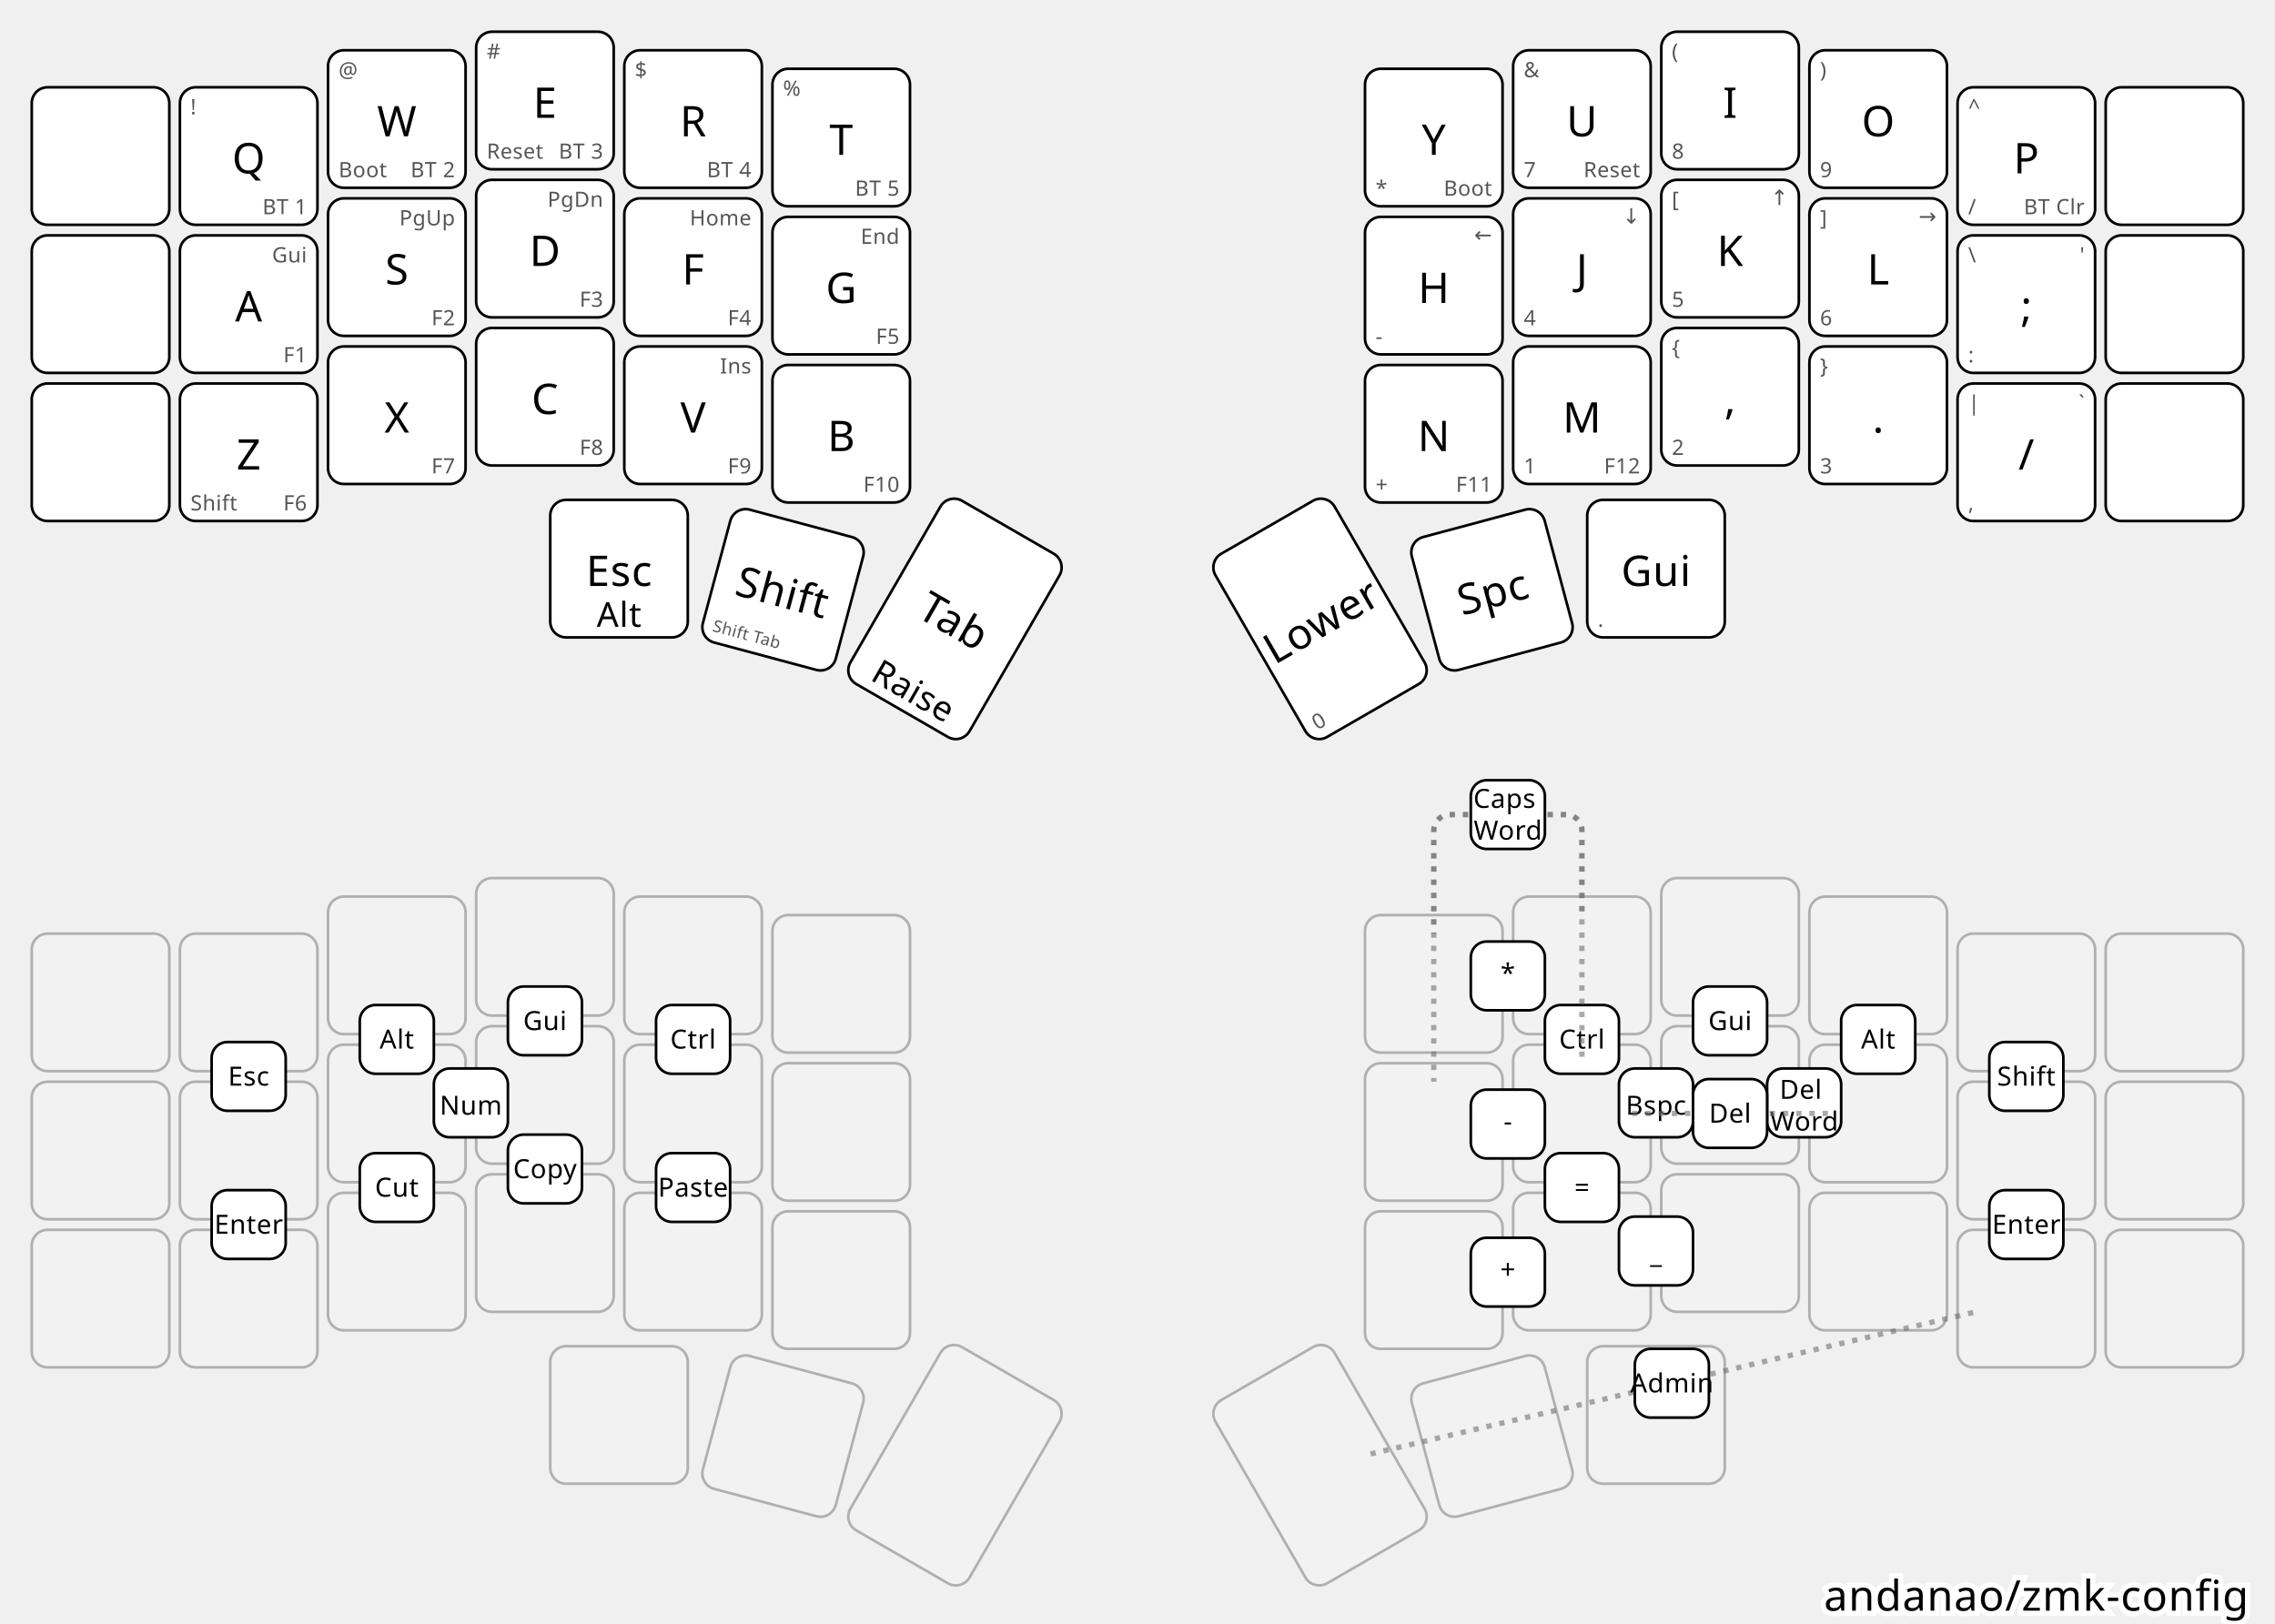
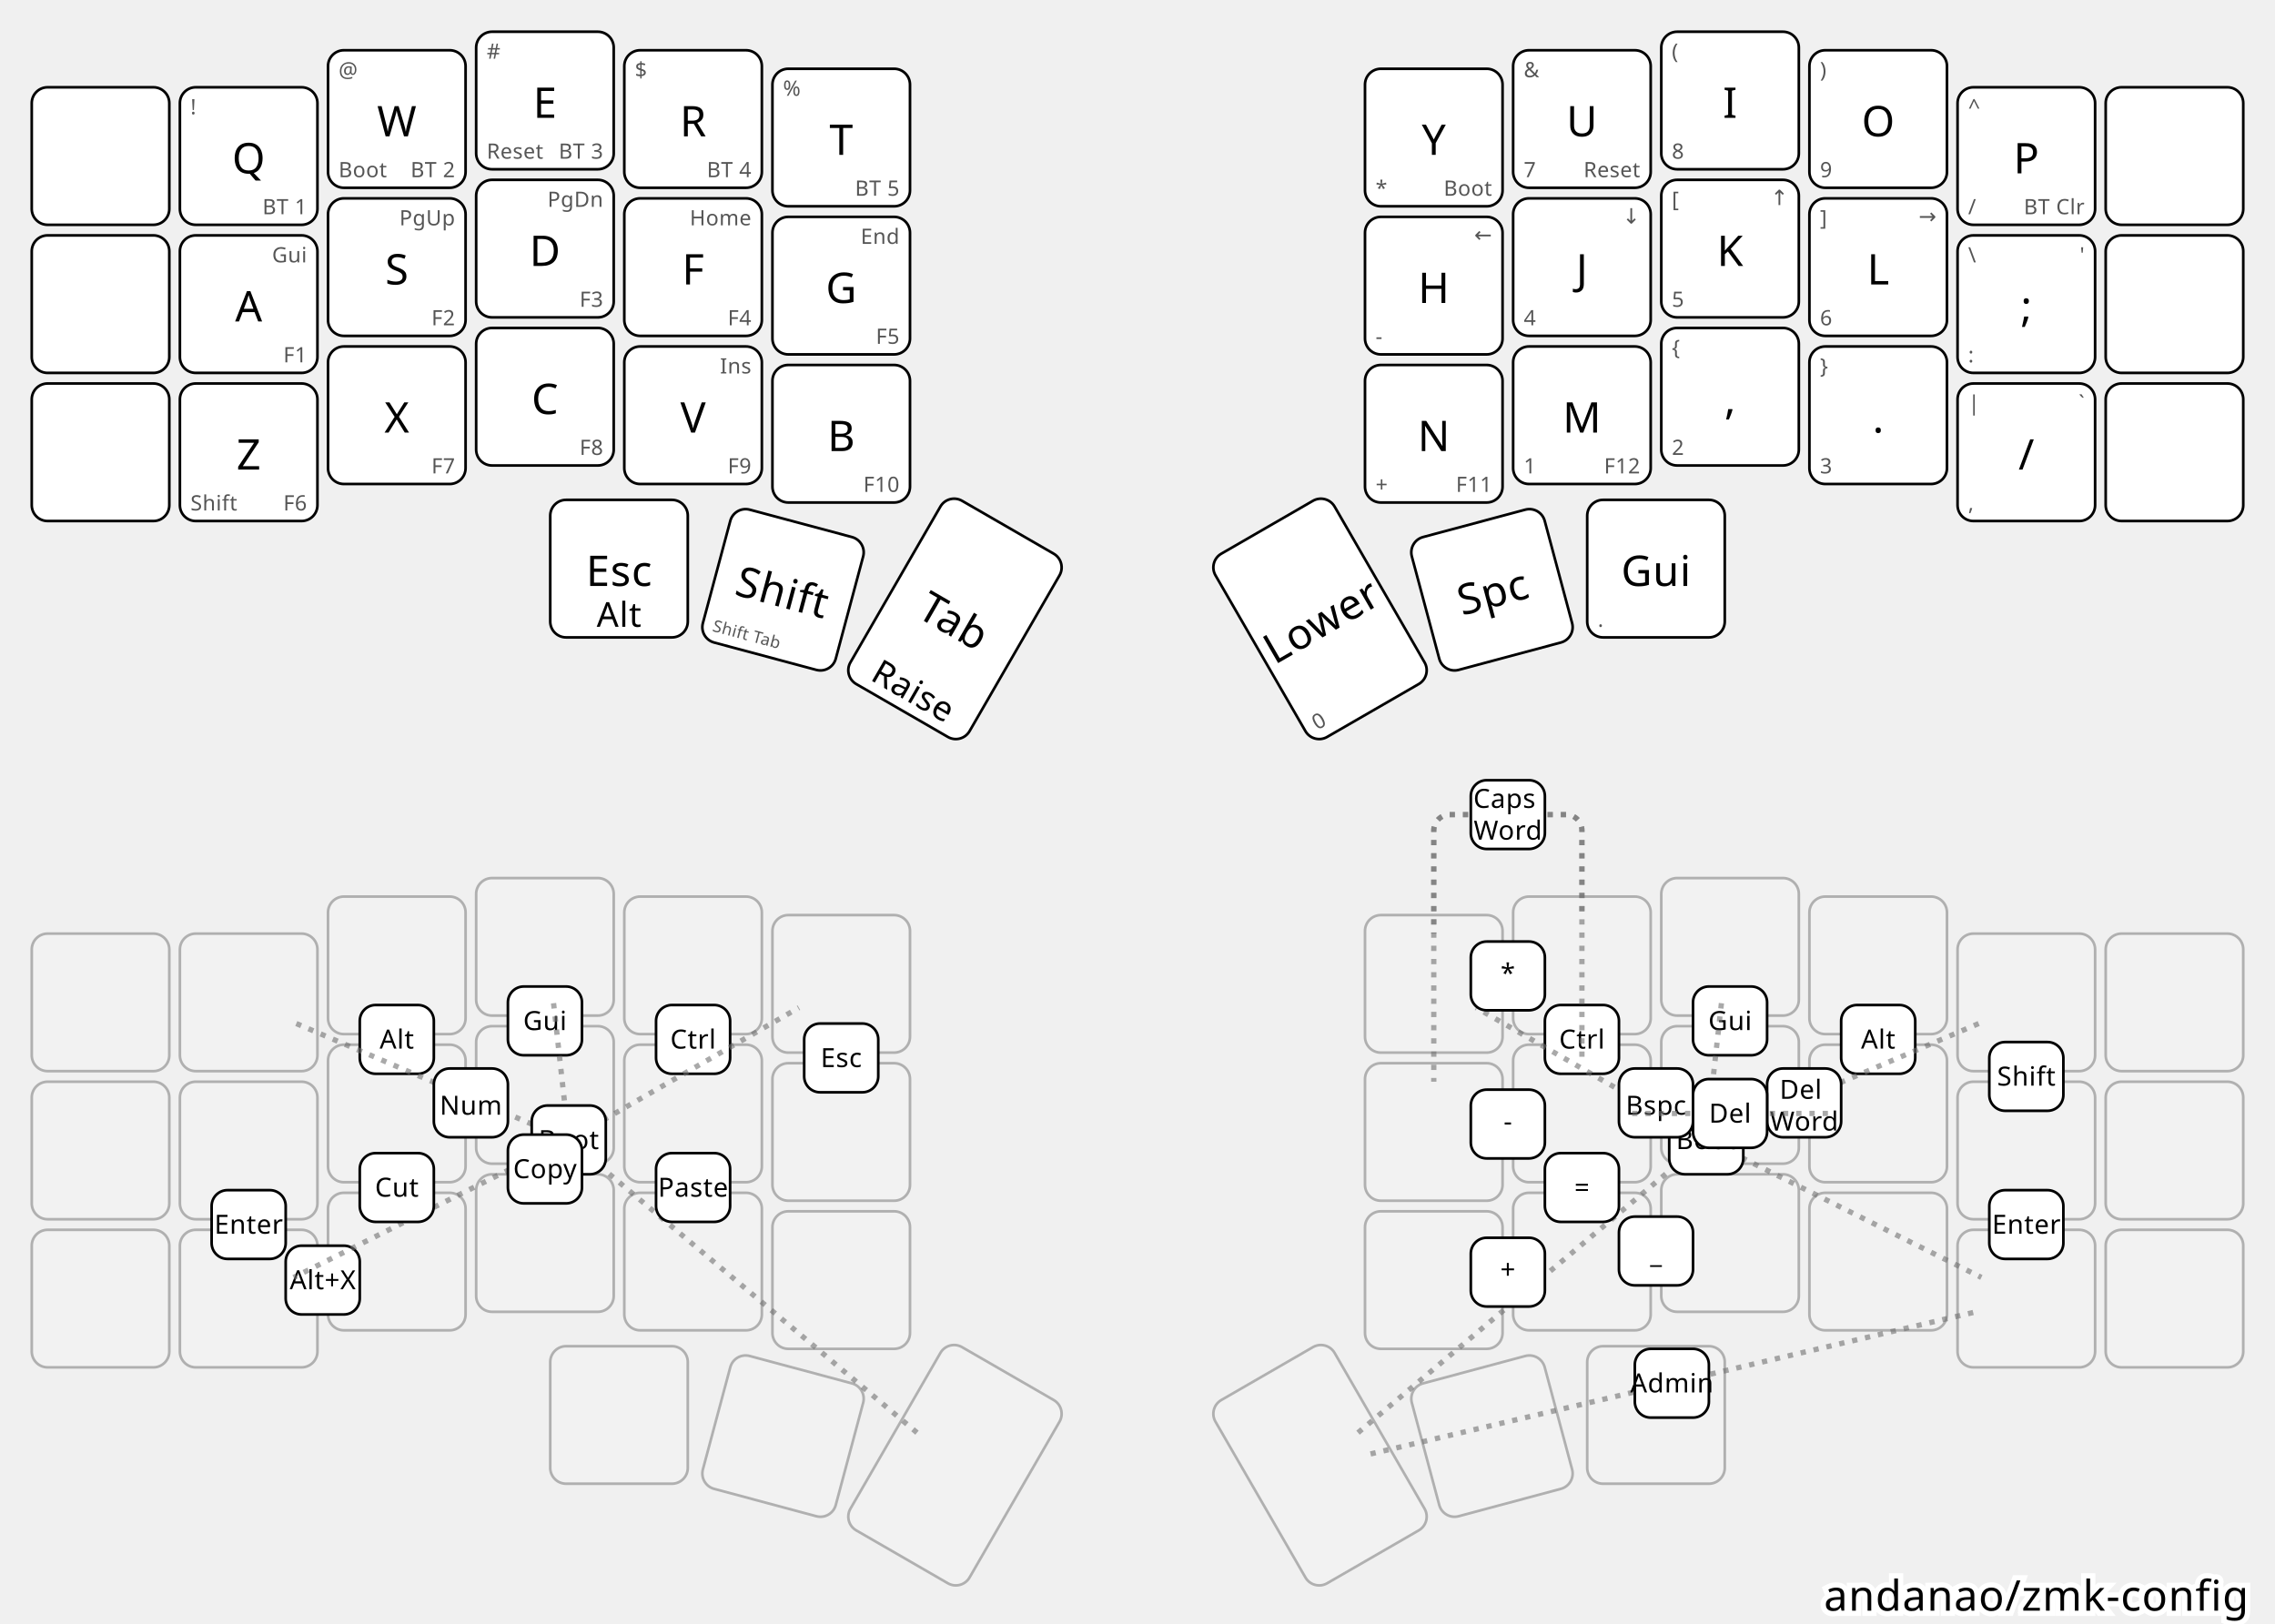
<svg xmlns="http://www.w3.org/2000/svg" xmlns:xlink="http://www.w3.org/1999/xlink" width="860" height="614" viewBox="0 0 860 614" class="keymap">
  <defs>/* start glyphs */
<svg id="mdi:play-pause">
      <svg id="mdi-play-pause" viewBox="0 0 24 24">
        <path d="M3,5V19L11,12M13,19H16V5H13M18,5V19H21V5" />
      </svg>
    </svg>
    <svg id="mdi:skip-backward">
      <svg id="mdi-skip-backward" viewBox="0 0 24 24">
        <path d="M20,5V19L13,12M6,5V19H4V5M13,5V19L6,12" />
      </svg>
    </svg>
    <svg id="mdi:skip-forward">
      <svg id="mdi-skip-forward" viewBox="0 0 24 24">
        <path d="M4,5V19L11,12M18,5V19H20V5M11,5V19L18,12" />
      </svg>
    </svg>
    <svg id="mdi:volume-high">
      <svg id="mdi-volume-high" viewBox="0 0 24 24">
        <path d="M14,3.23V5.29C16.89,6.15 19,8.83 19,12C19,15.17 16.89,17.84 14,18.7V20.77C18,19.86 21,16.28 21,12C21,7.72 18,4.14 14,3.23M16.5,12C16.5,10.23 15.5,8.71 14,7.97V16C15.5,15.29 16.5,13.76 16.5,12M3,9V15H7L12,20V4L7,9H3Z" />
      </svg>
    </svg>
    <svg id="mdi:volume-medium">
      <svg id="mdi-volume-medium" viewBox="0 0 24 24">
        <path d="M5,9V15H9L14,20V4L9,9M18.5,12C18.5,10.23 17.5,8.71 16,7.97V16C17.5,15.29 18.5,13.76 18.5,12Z" />
      </svg>
    </svg>
  </defs>/* end glyphs */
<style>/* Deliberately monochrome: black on white, with a white-on-black variant
   for browsers in dark mode.

   Colours are literal hex rather than CSS custom properties. librsvg --
   what Emacs and most non-browser SVG viewers render with -- does not
   implement var() and silently falls back to black, and it ignores @media,
   so it gets the light variant below. */

svg path { fill: inherit; }

svg.keymap {
    fill: #000;
    background-color: #fff;
    font-family: Calibri, system-ui, sans-serif;
    font-size: 16px;
    font-kerning: normal;
    text-rendering: optimizeLegibility;
}

/* Keys need an outline here. The palettes keymap-drawer ships rely on the
   key fill contrasting with a coloured page; white-on-white has none. */
rect.key, rect.combo, rect.combo-separate { fill: #fff; stroke: #000; stroke-width: 1; }
rect.held, rect.combo.held                { fill: #d0d0d0; }
.layer-Combos rect.key                    { fill: #f2f2f2; stroke: #b0b0b0; }
path.combo { stroke: #707070; stroke-width: 2; stroke-dasharray: 2, 3; opacity: 0.6; fill: none; }

text {
    text-anchor: middle;
    dominant-baseline: middle;
    letter-spacing: 0.02em;
}

text.tap     { font-weight: 500; }
text.hold    { font-weight: 400; font-size: 13px; }
text.shifted { font-weight: 400; font-size: 11px; }
text.combo, text.left, text.right { font-size: 10px; }
/* 8px rather than the 10px of other secondary legends: the overview puts
   two corner legends on the same key edge (e.g. Num's "Boot" beside
   Admin's "BT 2"), which overlaps at anything larger. */
text.tl, text.tr, text.bl, text.br { font-size: 8px; }

text.hold, text.bl, text.br    { text-anchor: middle; dominant-baseline: auto; }
text.shifted, text.tl, text.tr { text-anchor: middle; dominant-baseline: hanging; }
text.left, text.tl, text.bl    { text-anchor: start; }
text.right, text.tr, text.br   { text-anchor: end; }

text.layer-activator { text-decoration: underline; }
text.combo.hold, text.combo.shifted, text.combo.left, text.combo.right { font-size: 8px; }

/* Without colour the overview's corner legends are told apart by position
   alone: tl=Raise, tr=Lower, bl=Num, br=Admin. Grey keeps them from
   competing with the base-layer legend in the middle of the key. */
text.tl, text.tr, text.bl, text.br,
use.tl, use.tr, use.bl, use.br { fill: #555; }

text.label, text.footer { fill: #000; stroke: #fff; stroke-width: 4; paint-order: stroke; }
text.label  { font-weight: bold; text-anchor: start; }
text.footer { text-anchor: end; dominant-baseline: auto; }

.icon-tabler &gt; path                             { fill: inherit; stroke: inherit; stroke-width: 2; }
.icon-tabler &gt; path[stroke="none"][fill="none"] { visibility: hidden; }

/* Browsers only; librsvg ignores @media and keeps the light variant.
   Delete this block for light-only output. */
@media (prefers-color-scheme: dark) {
    svg.keymap { fill: #fff; background-color: #000; }
    rect.key, rect.combo, rect.combo-separate { fill: #000; stroke: #fff; }
    rect.held, rect.combo.held                { fill: #444; }
    .layer-Combos rect.key                    { fill: #1a1a1a; stroke: #666; }
    path.combo { stroke: #909090; }
    text.tl, text.tr, text.bl, text.br,
    use.tl, use.tr, use.bl, use.br { fill: #aaa; }
    text.label, text.footer { fill: #fff; stroke: #000; }
}
</style>
  <g transform="translate(10, 0)" class="layer-Base">
    <g transform="translate(0, 10)">
      <g transform="translate(28, 49)" class="key keypos-0">
        <rect rx="6" ry="6" x="-26" y="-26" width="52" height="52" class="key" />
      </g>
      <g transform="translate(84, 49)" class="key keypos-1">
        <rect rx="6" ry="6" x="-26" y="-26" width="52" height="52" class="key" />
        <text x="0" y="1" class="key tap">Q</text>
        <text x="-22" y="-22" class="key tl">!</text>
        <text x="22" y="22" class="key br">BT 1</text>
      </g>
      <g transform="translate(140, 35)" class="key keypos-2">
        <rect rx="6" ry="6" x="-26" y="-26" width="52" height="52" class="key" />
        <text x="0" y="1" class="key tap">W</text>
        <text x="-22" y="-22" class="key tl">@</text>
        <text x="-22" y="22" class="key bl">Boot</text>
        <text x="22" y="22" class="key br">BT 2</text>
      </g>
      <g transform="translate(196, 28)" class="key keypos-3">
        <rect rx="6" ry="6" x="-26" y="-26" width="52" height="52" class="key" />
        <text x="0" y="1" class="key tap">E</text>
        <text x="-22" y="-22" class="key tl">#</text>
        <text x="-22" y="22" class="key bl">Reset</text>
        <text x="22" y="22" class="key br">BT 3</text>
      </g>
      <g transform="translate(252, 35)" class="key keypos-4">
        <rect rx="6" ry="6" x="-26" y="-26" width="52" height="52" class="key" />
        <text x="0" y="1" class="key tap">R</text>
        <text x="-22" y="-22" class="key tl">$</text>
        <text x="22" y="22" class="key br">BT 4</text>
      </g>
      <g transform="translate(308, 42)" class="key keypos-5">
        <rect rx="6" ry="6" x="-26" y="-26" width="52" height="52" class="key" />
        <text x="0" y="1" class="key tap">T</text>
        <text x="-22" y="-22" class="key tl">%</text>
        <text x="22" y="22" class="key br">BT 5</text>
      </g>
      <g transform="translate(532, 42)" class="key keypos-6">
        <rect rx="6" ry="6" x="-26" y="-26" width="52" height="52" class="key" />
        <text x="0" y="1" class="key tap">Y</text>
        <text x="-22" y="22" class="key bl">*</text>
        <text x="22" y="22" class="key br">Boot</text>
      </g>
      <g transform="translate(588, 35)" class="key keypos-7">
        <rect rx="6" ry="6" x="-26" y="-26" width="52" height="52" class="key" />
        <text x="0" y="1" class="key tap">U</text>
        <text x="-22" y="-22" class="key tl">&amp;</text>
        <text x="-22" y="22" class="key bl">7</text>
        <text x="22" y="22" class="key br">Reset</text>
      </g>
      <g transform="translate(644, 28)" class="key keypos-8">
        <rect rx="6" ry="6" x="-26" y="-26" width="52" height="52" class="key" />
        <text x="0" y="1" class="key tap">I</text>
        <text x="-22" y="-22" class="key tl">(</text>
        <text x="-22" y="22" class="key bl">8</text>
      </g>
      <g transform="translate(700, 35)" class="key keypos-9">
        <rect rx="6" ry="6" x="-26" y="-26" width="52" height="52" class="key" />
        <text x="0" y="1" class="key tap">O</text>
        <text x="-22" y="-22" class="key tl">)</text>
        <text x="-22" y="22" class="key bl">9</text>
      </g>
      <g transform="translate(756, 49)" class="key keypos-10">
        <rect rx="6" ry="6" x="-26" y="-26" width="52" height="52" class="key" />
        <text x="0" y="1" class="key tap">P</text>
        <text x="-22" y="-22" class="key tl">^</text>
        <text x="-22" y="22" class="key bl">/</text>
        <text x="22" y="22" class="key br">BT Clr</text>
      </g>
      <g transform="translate(812, 49)" class="key keypos-11">
        <rect rx="6" ry="6" x="-26" y="-26" width="52" height="52" class="key" />
      </g>
      <g transform="translate(28, 105)" class="key keypos-12">
        <rect rx="6" ry="6" x="-26" y="-26" width="52" height="52" class="key" />
      </g>
      <g transform="translate(84, 105)" class="key keypos-13">
        <rect rx="6" ry="6" x="-26" y="-26" width="52" height="52" class="key" />
        <text x="0" y="1" class="key tap">A</text>
        <text x="22" y="-22" class="key tr">Gui</text>
        <text x="22" y="22" class="key br">F1</text>
      </g>
      <g transform="translate(140, 91)" class="key keypos-14">
        <rect rx="6" ry="6" x="-26" y="-26" width="52" height="52" class="key" />
        <text x="0" y="1" class="key tap">S</text>
        <text x="22" y="-22" class="key tr">PgUp</text>
        <text x="22" y="22" class="key br">F2</text>
      </g>
      <g transform="translate(196, 84)" class="key keypos-15">
        <rect rx="6" ry="6" x="-26" y="-26" width="52" height="52" class="key" />
        <text x="0" y="1" class="key tap">D</text>
        <text x="22" y="-22" class="key tr">PgDn</text>
        <text x="22" y="22" class="key br">F3</text>
      </g>
      <g transform="translate(252, 91)" class="key keypos-16">
        <rect rx="6" ry="6" x="-26" y="-26" width="52" height="52" class="key" />
        <text x="0" y="1" class="key tap">F</text>
        <text x="22" y="-22" class="key tr">Home</text>
        <text x="22" y="22" class="key br">F4</text>
      </g>
      <g transform="translate(308, 98)" class="key keypos-17">
        <rect rx="6" ry="6" x="-26" y="-26" width="52" height="52" class="key" />
        <text x="0" y="1" class="key tap">G</text>
        <text x="22" y="-22" class="key tr">End</text>
        <text x="22" y="22" class="key br">F5</text>
      </g>
      <g transform="translate(532, 98)" class="key keypos-18">
        <rect rx="6" ry="6" x="-26" y="-26" width="52" height="52" class="key" />
        <text x="0" y="1" class="key tap">H</text>
        <text x="22" y="-22" class="key tr">←</text>
        <text x="-22" y="22" class="key bl">-</text>
        <use href="#mdi:skip-backward" xlink:href="#mdi:skip-backward" x="12" y="12" height="10" width="10.0" class="key br glyph mdi:skip-backward" />
      </g>
      <g transform="translate(588, 91)" class="key keypos-19">
        <rect rx="6" ry="6" x="-26" y="-26" width="52" height="52" class="key" />
        <text x="0" y="1" class="key tap">J</text>
        <text x="22" y="-22" class="key tr">↓</text>
        <text x="-22" y="22" class="key bl">4</text>
        <use href="#mdi:volume-medium" xlink:href="#mdi:volume-medium" x="12" y="12" height="10" width="10.0" class="key br glyph mdi:volume-medium" />
      </g>
      <g transform="translate(644, 84)" class="key keypos-20">
        <rect rx="6" ry="6" x="-26" y="-26" width="52" height="52" class="key" />
        <text x="0" y="1" class="key tap">K</text>
        <text x="-22" y="-22" class="key tl">[</text>
        <text x="22" y="-22" class="key tr">↑</text>
        <text x="-22" y="22" class="key bl">5</text>
        <use href="#mdi:volume-high" xlink:href="#mdi:volume-high" x="12" y="12" height="10" width="10.0" class="key br glyph mdi:volume-high" />
      </g>
      <g transform="translate(700, 91)" class="key keypos-21">
        <rect rx="6" ry="6" x="-26" y="-26" width="52" height="52" class="key" />
        <text x="0" y="1" class="key tap">L</text>
        <text x="-22" y="-22" class="key tl">]</text>
        <text x="22" y="-22" class="key tr">→</text>
        <text x="-22" y="22" class="key bl">6</text>
        <use href="#mdi:skip-forward" xlink:href="#mdi:skip-forward" x="12" y="12" height="10" width="10.0" class="key br glyph mdi:skip-forward" />
      </g>
      <g transform="translate(756, 105)" class="key keypos-22">
        <rect rx="6" ry="6" x="-26" y="-26" width="52" height="52" class="key" />
        <text x="0" y="1" class="key tap">;</text>
        <text x="-22" y="-22" class="key tl">\</text>
        <text x="22" y="-22" class="key tr">'</text>
        <text x="-22" y="22" class="key bl">:</text>
      </g>
      <g transform="translate(812, 105)" class="key keypos-23">
        <rect rx="6" ry="6" x="-26" y="-26" width="52" height="52" class="key" />
      </g>
      <g transform="translate(28, 161)" class="key keypos-24">
        <rect rx="6" ry="6" x="-26" y="-26" width="52" height="52" class="key" />
      </g>
      <g transform="translate(84, 161)" class="key keypos-25">
        <rect rx="6" ry="6" x="-26" y="-26" width="52" height="52" class="key" />
        <text x="0" y="1" class="key tap">Z</text>
        <text x="-22" y="22" class="key bl">Shift</text>
        <text x="22" y="22" class="key br">F6</text>
      </g>
      <g transform="translate(140, 147)" class="key keypos-26">
        <rect rx="6" ry="6" x="-26" y="-26" width="52" height="52" class="key" />
        <text x="0" y="1" class="key tap">X</text>
        <text x="22" y="22" class="key br">F7</text>
      </g>
      <g transform="translate(196, 140)" class="key keypos-27">
        <rect rx="6" ry="6" x="-26" y="-26" width="52" height="52" class="key" />
        <text x="0" y="1" class="key tap">C</text>
        <text x="22" y="22" class="key br">F8</text>
      </g>
      <g transform="translate(252, 147)" class="key keypos-28">
        <rect rx="6" ry="6" x="-26" y="-26" width="52" height="52" class="key" />
        <text x="0" y="1" class="key tap">V</text>
        <text x="22" y="-22" class="key tr">Ins</text>
        <text x="22" y="22" class="key br">F9</text>
      </g>
      <g transform="translate(308, 154)" class="key keypos-29">
        <rect rx="6" ry="6" x="-26" y="-26" width="52" height="52" class="key" />
        <text x="0" y="1" class="key tap">B</text>
        <text x="22" y="22" class="key br">F10</text>
      </g>
      <g transform="translate(532, 154)" class="key keypos-30">
        <rect rx="6" ry="6" x="-26" y="-26" width="52" height="52" class="key" />
        <text x="0" y="1" class="key tap">N</text>
        <text x="-22" y="22" class="key bl">+</text>
        <text x="22" y="22" class="key br">F11</text>
      </g>
      <g transform="translate(588, 147)" class="key keypos-31">
        <rect rx="6" ry="6" x="-26" y="-26" width="52" height="52" class="key" />
        <text x="0" y="1" class="key tap">M</text>
        <text x="-22" y="22" class="key bl">1</text>
        <text x="22" y="22" class="key br">F12</text>
      </g>
      <g transform="translate(644, 140)" class="key keypos-32">
        <rect rx="6" ry="6" x="-26" y="-26" width="52" height="52" class="key" />
        <text x="0" y="1" class="key tap">,</text>
        <text x="-22" y="-22" class="key tl">{</text>
        <text x="-22" y="22" class="key bl">2</text>
      </g>
      <g transform="translate(700, 147)" class="key keypos-33">
        <rect rx="6" ry="6" x="-26" y="-26" width="52" height="52" class="key" />
        <text x="0" y="1" class="key tap">.</text>
        <text x="-22" y="-22" class="key tl">}</text>
        <text x="-22" y="22" class="key bl">3</text>
      </g>
      <g transform="translate(756, 161)" class="key keypos-34">
        <rect rx="6" ry="6" x="-26" y="-26" width="52" height="52" class="key" />
        <text x="0" y="1" class="key tap">/</text>
        <text x="-22" y="-22" class="key tl">|</text>
        <text x="22" y="-22" class="key tr">`</text>
        <text x="-22" y="22" class="key bl">,</text>
      </g>
      <g transform="translate(812, 161)" class="key keypos-35">
        <rect rx="6" ry="6" x="-26" y="-26" width="52" height="52" class="key" />
      </g>
      <g transform="translate(224, 205)" class="key keypos-36">
        <rect rx="6" ry="6" x="-26" y="-26" width="52" height="52" class="key" />
        <text x="0" y="1" class="key tap">Esc</text>
        <text x="0" y="22" class="key hold">Alt</text>
      </g>
      <g transform="translate(286, 213) rotate(15.0)" class="key keypos-37">
        <rect rx="6" ry="6" x="-26" y="-26" width="52" height="52" class="key" />
        <text x="0" y="1" class="key tap">Shift</text>
        <text x="-22" y="22" class="key bl">
          <tspan style="font-size: 78%">Shift Tab</tspan>
        </text>
      </g>
      <g transform="translate(351, 224) rotate(30.0)" class="key keypos-38">
        <rect rx="6" ry="6" x="-26" y="-40" width="52" height="80" class="key" />
        <text x="0" y="1" class="key tap">Tab</text>
        <text x="0" y="36" class="key hold">Raise</text>
      </g>
      <g transform="translate(489, 224) rotate(-30.0)" class="key keypos-39">
        <rect rx="6" ry="6" x="-26" y="-40" width="52" height="80" class="key" />
        <text x="0" y="1" class="key tap">Lower</text>
        <text x="-22" y="36" class="key bl">0</text>
      </g>
      <g transform="translate(554, 213) rotate(-15.0)" class="key keypos-40">
        <rect rx="6" ry="6" x="-26" y="-26" width="52" height="52" class="key" />
        <text x="0" y="1" class="key tap">Spc</text>
        <use href="#mdi:play-pause" xlink:href="#mdi:play-pause" x="12" y="12" height="10" width="10.0" class="key br glyph mdi:play-pause" />
      </g>
      <g transform="translate(616, 205)" class="key keypos-41">
        <rect rx="6" ry="6" x="-26" y="-26" width="52" height="52" class="key" />
        <text x="0" y="1" class="key tap">Gui</text>
        <text x="-22" y="22" class="key bl">.</text>
      </g>
    </g>
  </g>
  <g transform="translate(10, 285)" class="layer-Combos">
    <g transform="translate(0, 45)">
      <g transform="translate(28, 49)" class="key keypos-0">
        <rect rx="6" ry="6" x="-26" y="-26" width="52" height="52" class="key" />
      </g>
      <g transform="translate(84, 49)" class="key keypos-1">
        <rect rx="6" ry="6" x="-26" y="-26" width="52" height="52" class="key" />
      </g>
      <g transform="translate(140, 35)" class="key keypos-2">
        <rect rx="6" ry="6" x="-26" y="-26" width="52" height="52" class="key" />
      </g>
      <g transform="translate(196, 28)" class="key keypos-3">
        <rect rx="6" ry="6" x="-26" y="-26" width="52" height="52" class="key" />
      </g>
      <g transform="translate(252, 35)" class="key keypos-4">
        <rect rx="6" ry="6" x="-26" y="-26" width="52" height="52" class="key" />
      </g>
      <g transform="translate(308, 42)" class="key keypos-5">
        <rect rx="6" ry="6" x="-26" y="-26" width="52" height="52" class="key" />
      </g>
      <g transform="translate(532, 42)" class="key keypos-6">
        <rect rx="6" ry="6" x="-26" y="-26" width="52" height="52" class="key" />
      </g>
      <g transform="translate(588, 35)" class="key keypos-7">
        <rect rx="6" ry="6" x="-26" y="-26" width="52" height="52" class="key" />
      </g>
      <g transform="translate(644, 28)" class="key keypos-8">
        <rect rx="6" ry="6" x="-26" y="-26" width="52" height="52" class="key" />
      </g>
      <g transform="translate(700, 35)" class="key keypos-9">
        <rect rx="6" ry="6" x="-26" y="-26" width="52" height="52" class="key" />
      </g>
      <g transform="translate(756, 49)" class="key keypos-10">
        <rect rx="6" ry="6" x="-26" y="-26" width="52" height="52" class="key" />
      </g>
      <g transform="translate(812, 49)" class="key keypos-11">
        <rect rx="6" ry="6" x="-26" y="-26" width="52" height="52" class="key" />
      </g>
      <g transform="translate(28, 105)" class="key keypos-12">
        <rect rx="6" ry="6" x="-26" y="-26" width="52" height="52" class="key" />
      </g>
      <g transform="translate(84, 105)" class="key keypos-13">
        <rect rx="6" ry="6" x="-26" y="-26" width="52" height="52" class="key" />
      </g>
      <g transform="translate(140, 91)" class="key keypos-14">
        <rect rx="6" ry="6" x="-26" y="-26" width="52" height="52" class="key" />
      </g>
      <g transform="translate(196, 84)" class="key keypos-15">
        <rect rx="6" ry="6" x="-26" y="-26" width="52" height="52" class="key" />
      </g>
      <g transform="translate(252, 91)" class="key keypos-16">
        <rect rx="6" ry="6" x="-26" y="-26" width="52" height="52" class="key" />
      </g>
      <g transform="translate(308, 98)" class="key keypos-17">
        <rect rx="6" ry="6" x="-26" y="-26" width="52" height="52" class="key" />
      </g>
      <g transform="translate(532, 98)" class="key keypos-18">
        <rect rx="6" ry="6" x="-26" y="-26" width="52" height="52" class="key" />
      </g>
      <g transform="translate(588, 91)" class="key keypos-19">
        <rect rx="6" ry="6" x="-26" y="-26" width="52" height="52" class="key" />
      </g>
      <g transform="translate(644, 84)" class="key keypos-20">
        <rect rx="6" ry="6" x="-26" y="-26" width="52" height="52" class="key" />
      </g>
      <g transform="translate(700, 91)" class="key keypos-21">
        <rect rx="6" ry="6" x="-26" y="-26" width="52" height="52" class="key" />
      </g>
      <g transform="translate(756, 105)" class="key keypos-22">
        <rect rx="6" ry="6" x="-26" y="-26" width="52" height="52" class="key" />
      </g>
      <g transform="translate(812, 105)" class="key keypos-23">
        <rect rx="6" ry="6" x="-26" y="-26" width="52" height="52" class="key" />
      </g>
      <g transform="translate(28, 161)" class="key keypos-24">
        <rect rx="6" ry="6" x="-26" y="-26" width="52" height="52" class="key" />
      </g>
      <g transform="translate(84, 161)" class="key keypos-25">
        <rect rx="6" ry="6" x="-26" y="-26" width="52" height="52" class="key" />
      </g>
      <g transform="translate(140, 147)" class="key keypos-26">
        <rect rx="6" ry="6" x="-26" y="-26" width="52" height="52" class="key" />
      </g>
      <g transform="translate(196, 140)" class="key keypos-27">
        <rect rx="6" ry="6" x="-26" y="-26" width="52" height="52" class="key" />
      </g>
      <g transform="translate(252, 147)" class="key keypos-28">
        <rect rx="6" ry="6" x="-26" y="-26" width="52" height="52" class="key" />
      </g>
      <g transform="translate(308, 154)" class="key keypos-29">
        <rect rx="6" ry="6" x="-26" y="-26" width="52" height="52" class="key" />
      </g>
      <g transform="translate(532, 154)" class="key keypos-30">
        <rect rx="6" ry="6" x="-26" y="-26" width="52" height="52" class="key" />
      </g>
      <g transform="translate(588, 147)" class="key keypos-31">
        <rect rx="6" ry="6" x="-26" y="-26" width="52" height="52" class="key" />
      </g>
      <g transform="translate(644, 140)" class="key keypos-32">
        <rect rx="6" ry="6" x="-26" y="-26" width="52" height="52" class="key" />
      </g>
      <g transform="translate(700, 147)" class="key keypos-33">
        <rect rx="6" ry="6" x="-26" y="-26" width="52" height="52" class="key" />
      </g>
      <g transform="translate(756, 161)" class="key keypos-34">
        <rect rx="6" ry="6" x="-26" y="-26" width="52" height="52" class="key" />
      </g>
      <g transform="translate(812, 161)" class="key keypos-35">
        <rect rx="6" ry="6" x="-26" y="-26" width="52" height="52" class="key" />
      </g>
      <g transform="translate(224, 205)" class="key keypos-36">
        <rect rx="6" ry="6" x="-26" y="-26" width="52" height="52" class="key" />
      </g>
      <g transform="translate(286, 213) rotate(15.0)" class="key keypos-37">
        <rect rx="6" ry="6" x="-26" y="-26" width="52" height="52" class="key" />
      </g>
      <g transform="translate(351, 224) rotate(30.0)" class="key keypos-38">
        <rect rx="6" ry="6" x="-26" y="-40" width="52" height="80" class="key" />
      </g>
      <g transform="translate(489, 224) rotate(-30.0)" class="key keypos-39">
        <rect rx="6" ry="6" x="-26" y="-40" width="52" height="80" class="key" />
      </g>
      <g transform="translate(554, 213) rotate(-15.0)" class="key keypos-40">
        <rect rx="6" ry="6" x="-26" y="-26" width="52" height="52" class="key" />
      </g>
      <g transform="translate(616, 205)" class="key keypos-41">
        <rect rx="6" ry="6" x="-26" y="-26" width="52" height="52" class="key" />
      </g>
      <g class="combo combopos-0">
        <rect rx="6" ry="6" x="238" y="50" width="28" height="26" class="combo" />
        <text x="252" y="63" class="combo tap">Ctrl</text>
      </g>
      <g class="combo combopos-1">
        <rect rx="6" ry="6" x="574" y="50" width="28" height="26" class="combo" />
        <text x="588" y="63" class="combo tap">Ctrl</text>
      </g>
      <g class="combo combopos-2">
        <rect rx="6" ry="6" x="182" y="43" width="28" height="26" class="combo" />
        <text x="196" y="56" class="combo tap">Gui</text>
      </g>
      <g class="combo combopos-3">
        <rect rx="6" ry="6" x="630" y="43" width="28" height="26" class="combo" />
        <text x="644" y="56" class="combo tap">Gui</text>
      </g>
      <g class="combo combopos-4">
        <rect rx="6" ry="6" x="126" y="50" width="28" height="26" class="combo" />
        <text x="140" y="63" class="combo tap">Alt</text>
      </g>
      <g class="combo combopos-5">
        <rect rx="6" ry="6" x="686" y="50" width="28" height="26" class="combo" />
        <text x="700" y="63" class="combo tap">Alt</text>
      </g>
      <g class="combo combopos-6">
        <rect rx="6" ry="6" x="742" y="64" width="28" height="26" class="combo" />
        <text x="756" y="77" class="combo tap">Shift</text>
      </g>
      <g class="combo combopos-7">
-         <rect rx="6" ry="6" x="70" y="64" width="28" height="26" class="combo" />
-         <text x="84" y="77" class="combo tap">Esc</text>
+         <rect rx="6" ry="6" x="294" y="57" width="28" height="26" class="combo" />
+         <text x="308" y="70" class="combo tap">Esc</text>
      </g>
      <g class="combo combopos-8">
        <path d="M560,-22 h-22 a6.0,6.0 0 0 0 -6.0,6.0 v39" class="combo" />
        <path d="M560,-22 h22 a6.0,6.0 0 0 1 6.0,6.0 v32" class="combo" />
        <path d="M560,-22 h-22 a6.0,6.0 0 0 0 -6.0,6.0 v95" class="combo" />
        <path d="M560,-22 h22 a6.0,6.0 0 0 1 6.0,6.0 v88" class="combo" />
        <rect rx="6" ry="6" x="546" y="-35" width="28" height="26" class="combo" />
        <text x="560" y="-22" class="combo tap">
          <tspan x="560" dy="-0.6em">Caps</tspan>
          <tspan x="560" dy="1.2em">Word</tspan>
        </text>
      </g>
      <g class="combo combopos-9">
+         <rect rx="6" ry="6" x="98" y="141" width="28" height="26" class="combo" />
+         <text x="112" y="154" class="combo tap">Alt+X</text>
+       </g>
+       <g class="combo combopos-10">
+         <path d="M205,101 l-103,-44" class="combo" />
+         <path d="M205,101 l-6,-54" class="combo" />
+         <path d="M205,101 l87,-50" class="combo" />
+         <path d="M205,101 l-104,52" class="combo" />
+         <path d="M205,101 l132,111" class="combo" />
+         <rect rx="6" ry="6" x="191" y="88" width="28" height="26" class="combo" />
+         <text x="205" y="101" class="combo tap">Boot</text>
+       </g>
+       <g class="combo combopos-11">
+         <path d="M635,101 l-87,-50" class="combo" />
+         <path d="M635,101 l6,-54" class="combo" />
+         <path d="M635,101 l103,-44" class="combo" />
+         <path d="M635,101 l104,52" class="combo" />
+         <path d="M635,101 l-132,111" class="combo" />
+         <rect rx="6" ry="6" x="621" y="88" width="28" height="26" class="combo" />
+         <text x="635" y="101" class="combo tap">Boot</text>
+       </g>
+       <g class="combo combopos-12">
        <rect rx="6" ry="6" x="154" y="74" width="28" height="26" class="combo" />
        <text x="168" y="88" class="combo tap">Num</text>
      </g>
-       <g class="combo combopos-10">
+       <g class="combo combopos-13">
        <path d="M622,193 l-115,27" class="combo" />
        <path d="M622,193 l115,-27" class="combo" />
        <rect rx="6" ry="6" x="608" y="180" width="28" height="26" class="combo" />
        <text x="622" y="193" class="combo tap">Admin</text>
      </g>
-       <g class="combo combopos-11">
+       <g class="combo combopos-14">
        <rect rx="6" ry="6" x="70" y="120" width="28" height="26" class="combo" />
        <text x="84" y="133" class="combo tap">Enter</text>
      </g>
-       <g class="combo combopos-12">
+       <g class="combo combopos-15">
        <rect rx="6" ry="6" x="742" y="120" width="28" height="26" class="combo" />
        <text x="756" y="133" class="combo tap">Enter</text>
      </g>
-       <g class="combo combopos-13">
+       <g class="combo combopos-16">
        <rect rx="6" ry="6" x="602" y="74" width="28" height="26" class="combo" />
        <text x="616" y="88" class="combo tap">Bspc</text>
      </g>
-       <g class="combo combopos-14">
+       <g class="combo combopos-17">
        <rect rx="6" ry="6" x="658" y="74" width="28" height="26" class="combo" />
        <text x="672" y="88" class="combo tap">
          <tspan x="672" dy="-0.6em">Del</tspan>
          <tspan x="672" dy="1.2em">Word</tspan>
        </text>
      </g>
-       <g class="combo combopos-15">
+       <g class="combo combopos-18">
        <path d="M644,91 l-37,0" class="combo" />
        <path d="M644,91 l37,0" class="combo" />
        <rect rx="6" ry="6" x="630" y="78" width="28" height="26" class="combo" />
        <text x="644" y="91" class="combo tap">Del</text>
      </g>
-       <g class="combo combopos-16">
+       <g class="combo combopos-19">
        <rect rx="6" ry="6" x="546" y="26" width="28" height="26" class="combo" />
        <text x="560" y="38" class="combo tap">*</text>
      </g>
-       <g class="combo combopos-17">
+       <g class="combo combopos-20">
        <rect rx="6" ry="6" x="546" y="82" width="28" height="26" class="combo" />
        <text x="560" y="94" class="combo tap">-</text>
      </g>
-       <g class="combo combopos-18">
+       <g class="combo combopos-21">
        <rect rx="6" ry="6" x="546" y="138" width="28" height="26" class="combo" />
        <text x="560" y="150" class="combo tap">+</text>
      </g>
-       <g class="combo combopos-19">
+       <g class="combo combopos-22">
        <rect rx="6" ry="6" x="574" y="106" width="28" height="26" class="combo" />
        <text x="588" y="119" class="combo tap">=</text>
      </g>
-       <g class="combo combopos-20">
+       <g class="combo combopos-23">
        <rect rx="6" ry="6" x="602" y="130" width="28" height="26" class="combo" />
        <text x="616" y="144" class="combo tap">_</text>
      </g>
-       <g class="combo combopos-21">
+       <g class="combo combopos-24">
        <rect rx="6" ry="6" x="126" y="106" width="28" height="26" class="combo" />
        <text x="140" y="119" class="combo tap">Cut</text>
      </g>
-       <g class="combo combopos-22">
+       <g class="combo combopos-25">
        <rect rx="6" ry="6" x="182" y="99" width="28" height="26" class="combo" />
        <text x="196" y="112" class="combo tap">Copy</text>
      </g>
-       <g class="combo combopos-23">
+       <g class="combo combopos-26">
        <rect rx="6" ry="6" x="238" y="106" width="28" height="26" class="combo" />
        <text x="252" y="119" class="combo tap">Paste</text>
      </g>
    </g>
  </g>
  <text x="850.0" y="609.0" class="footer">andanao/zmk-config</text>
</svg>
